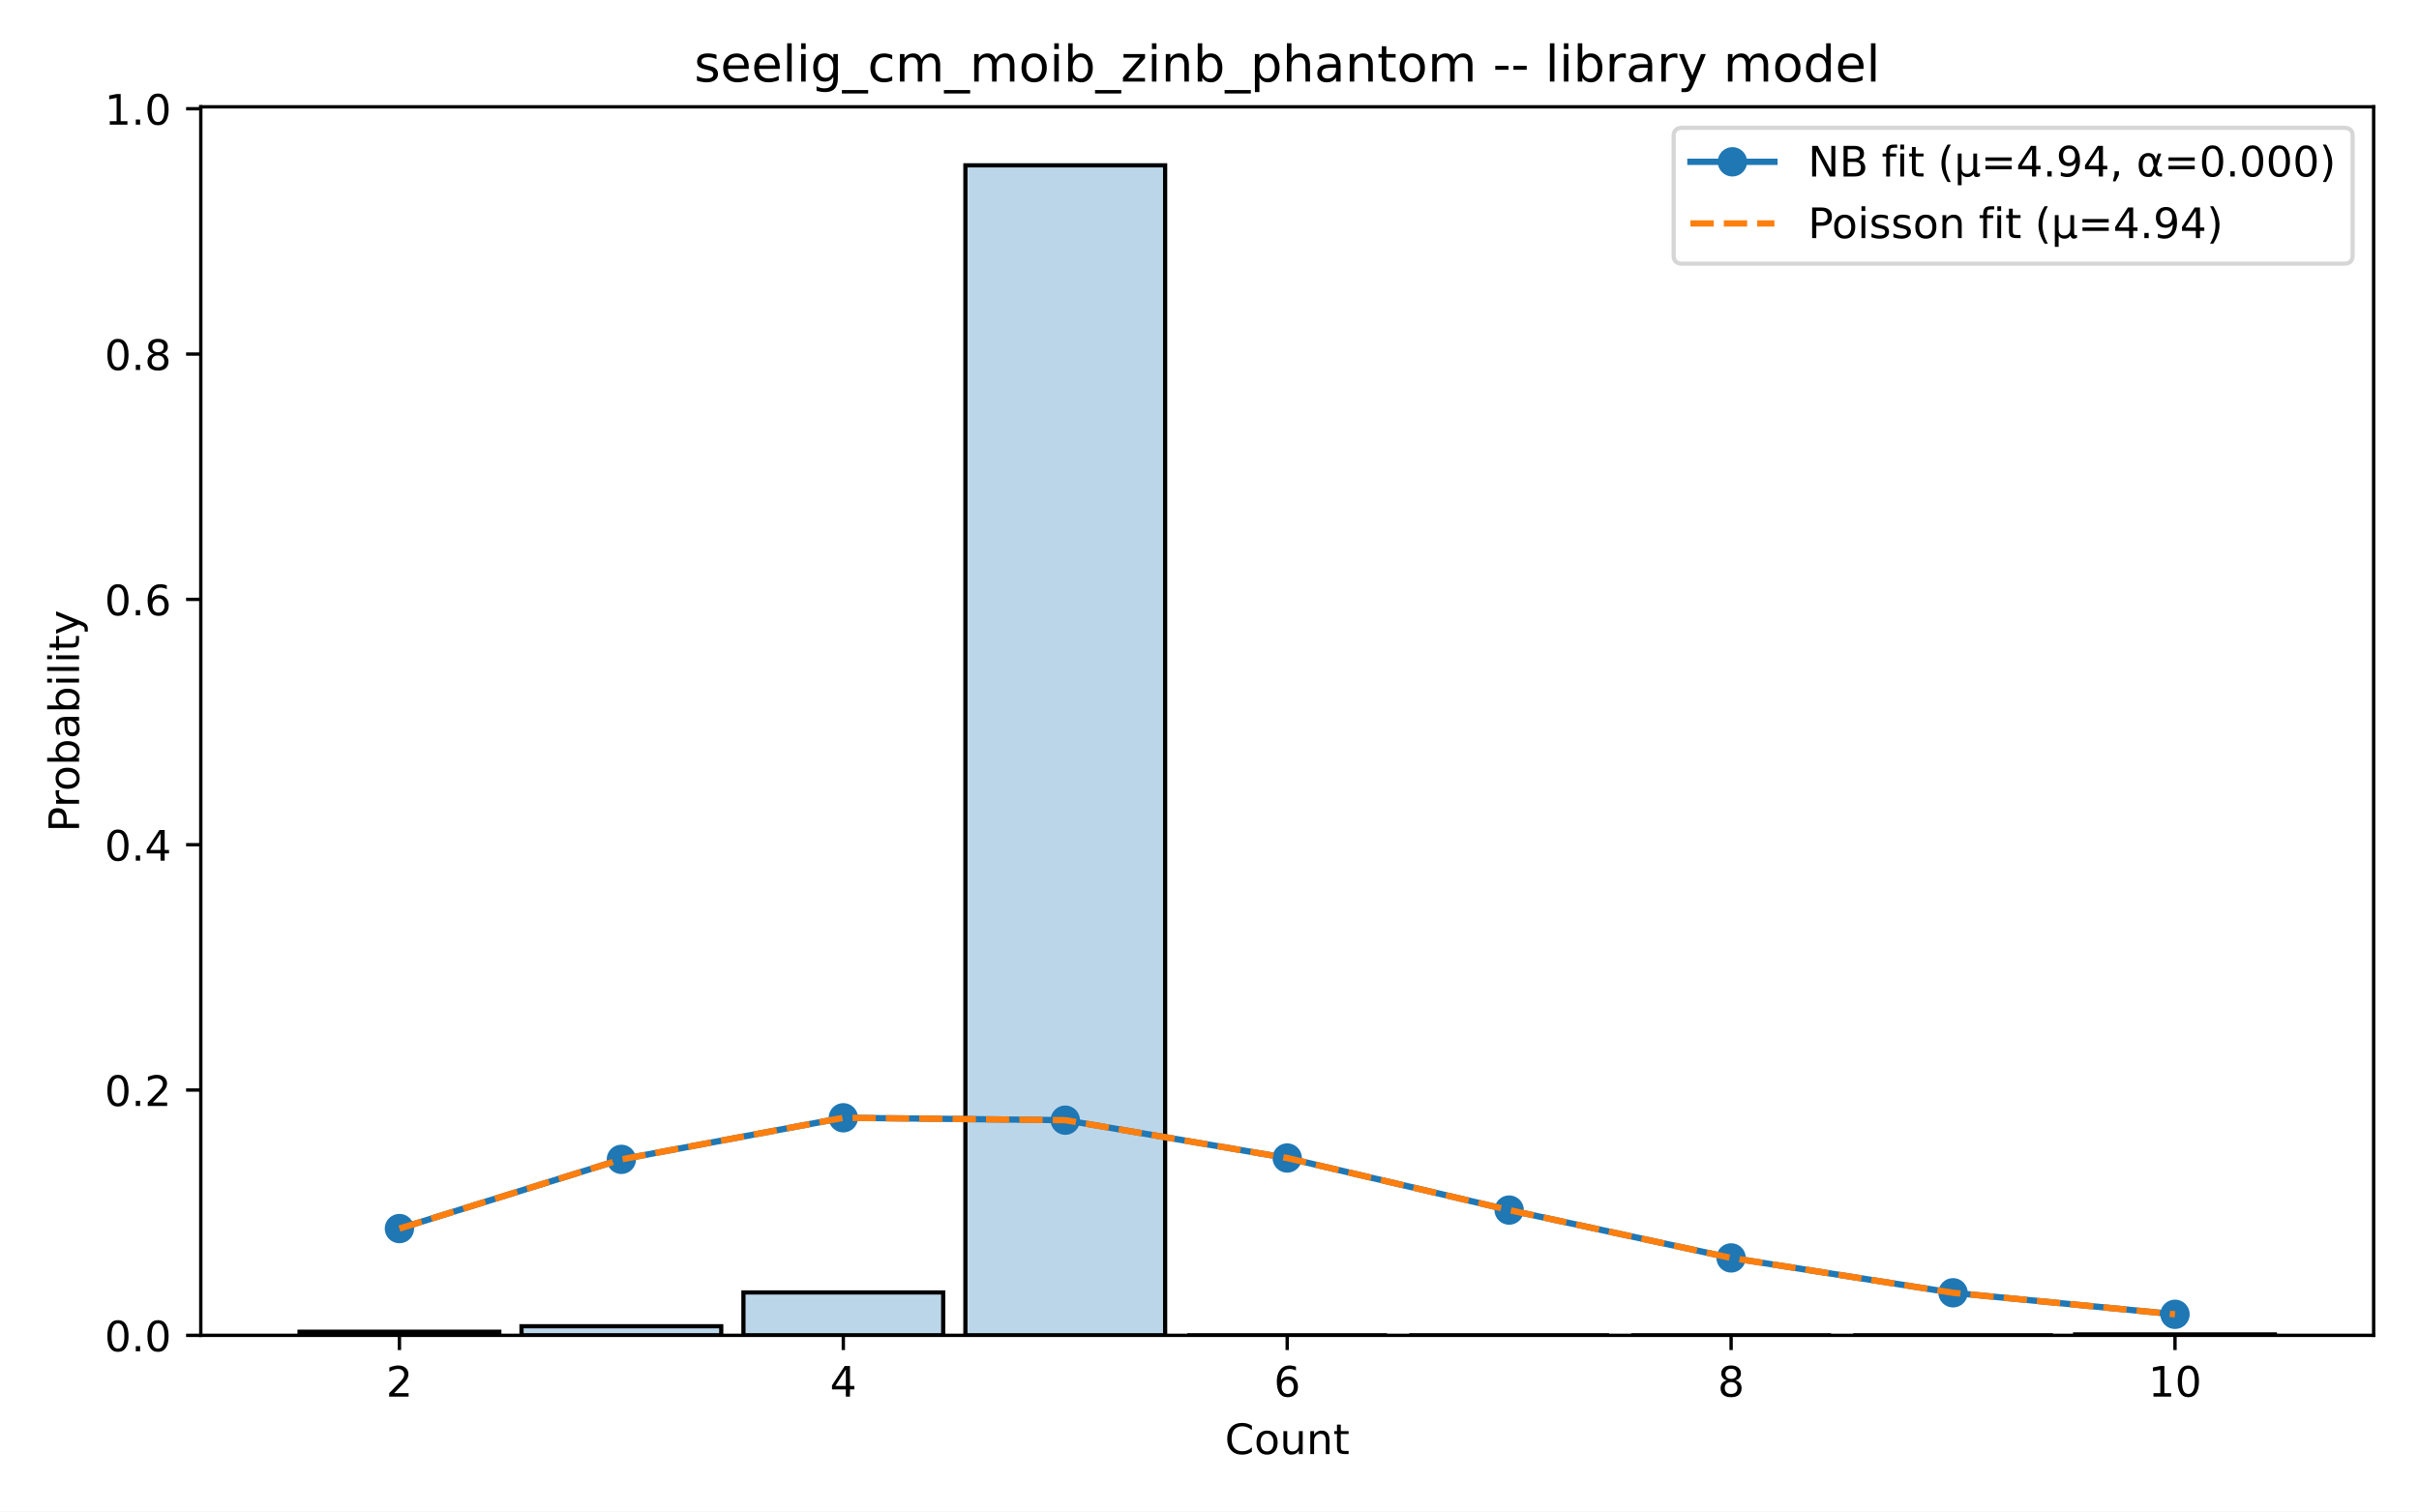
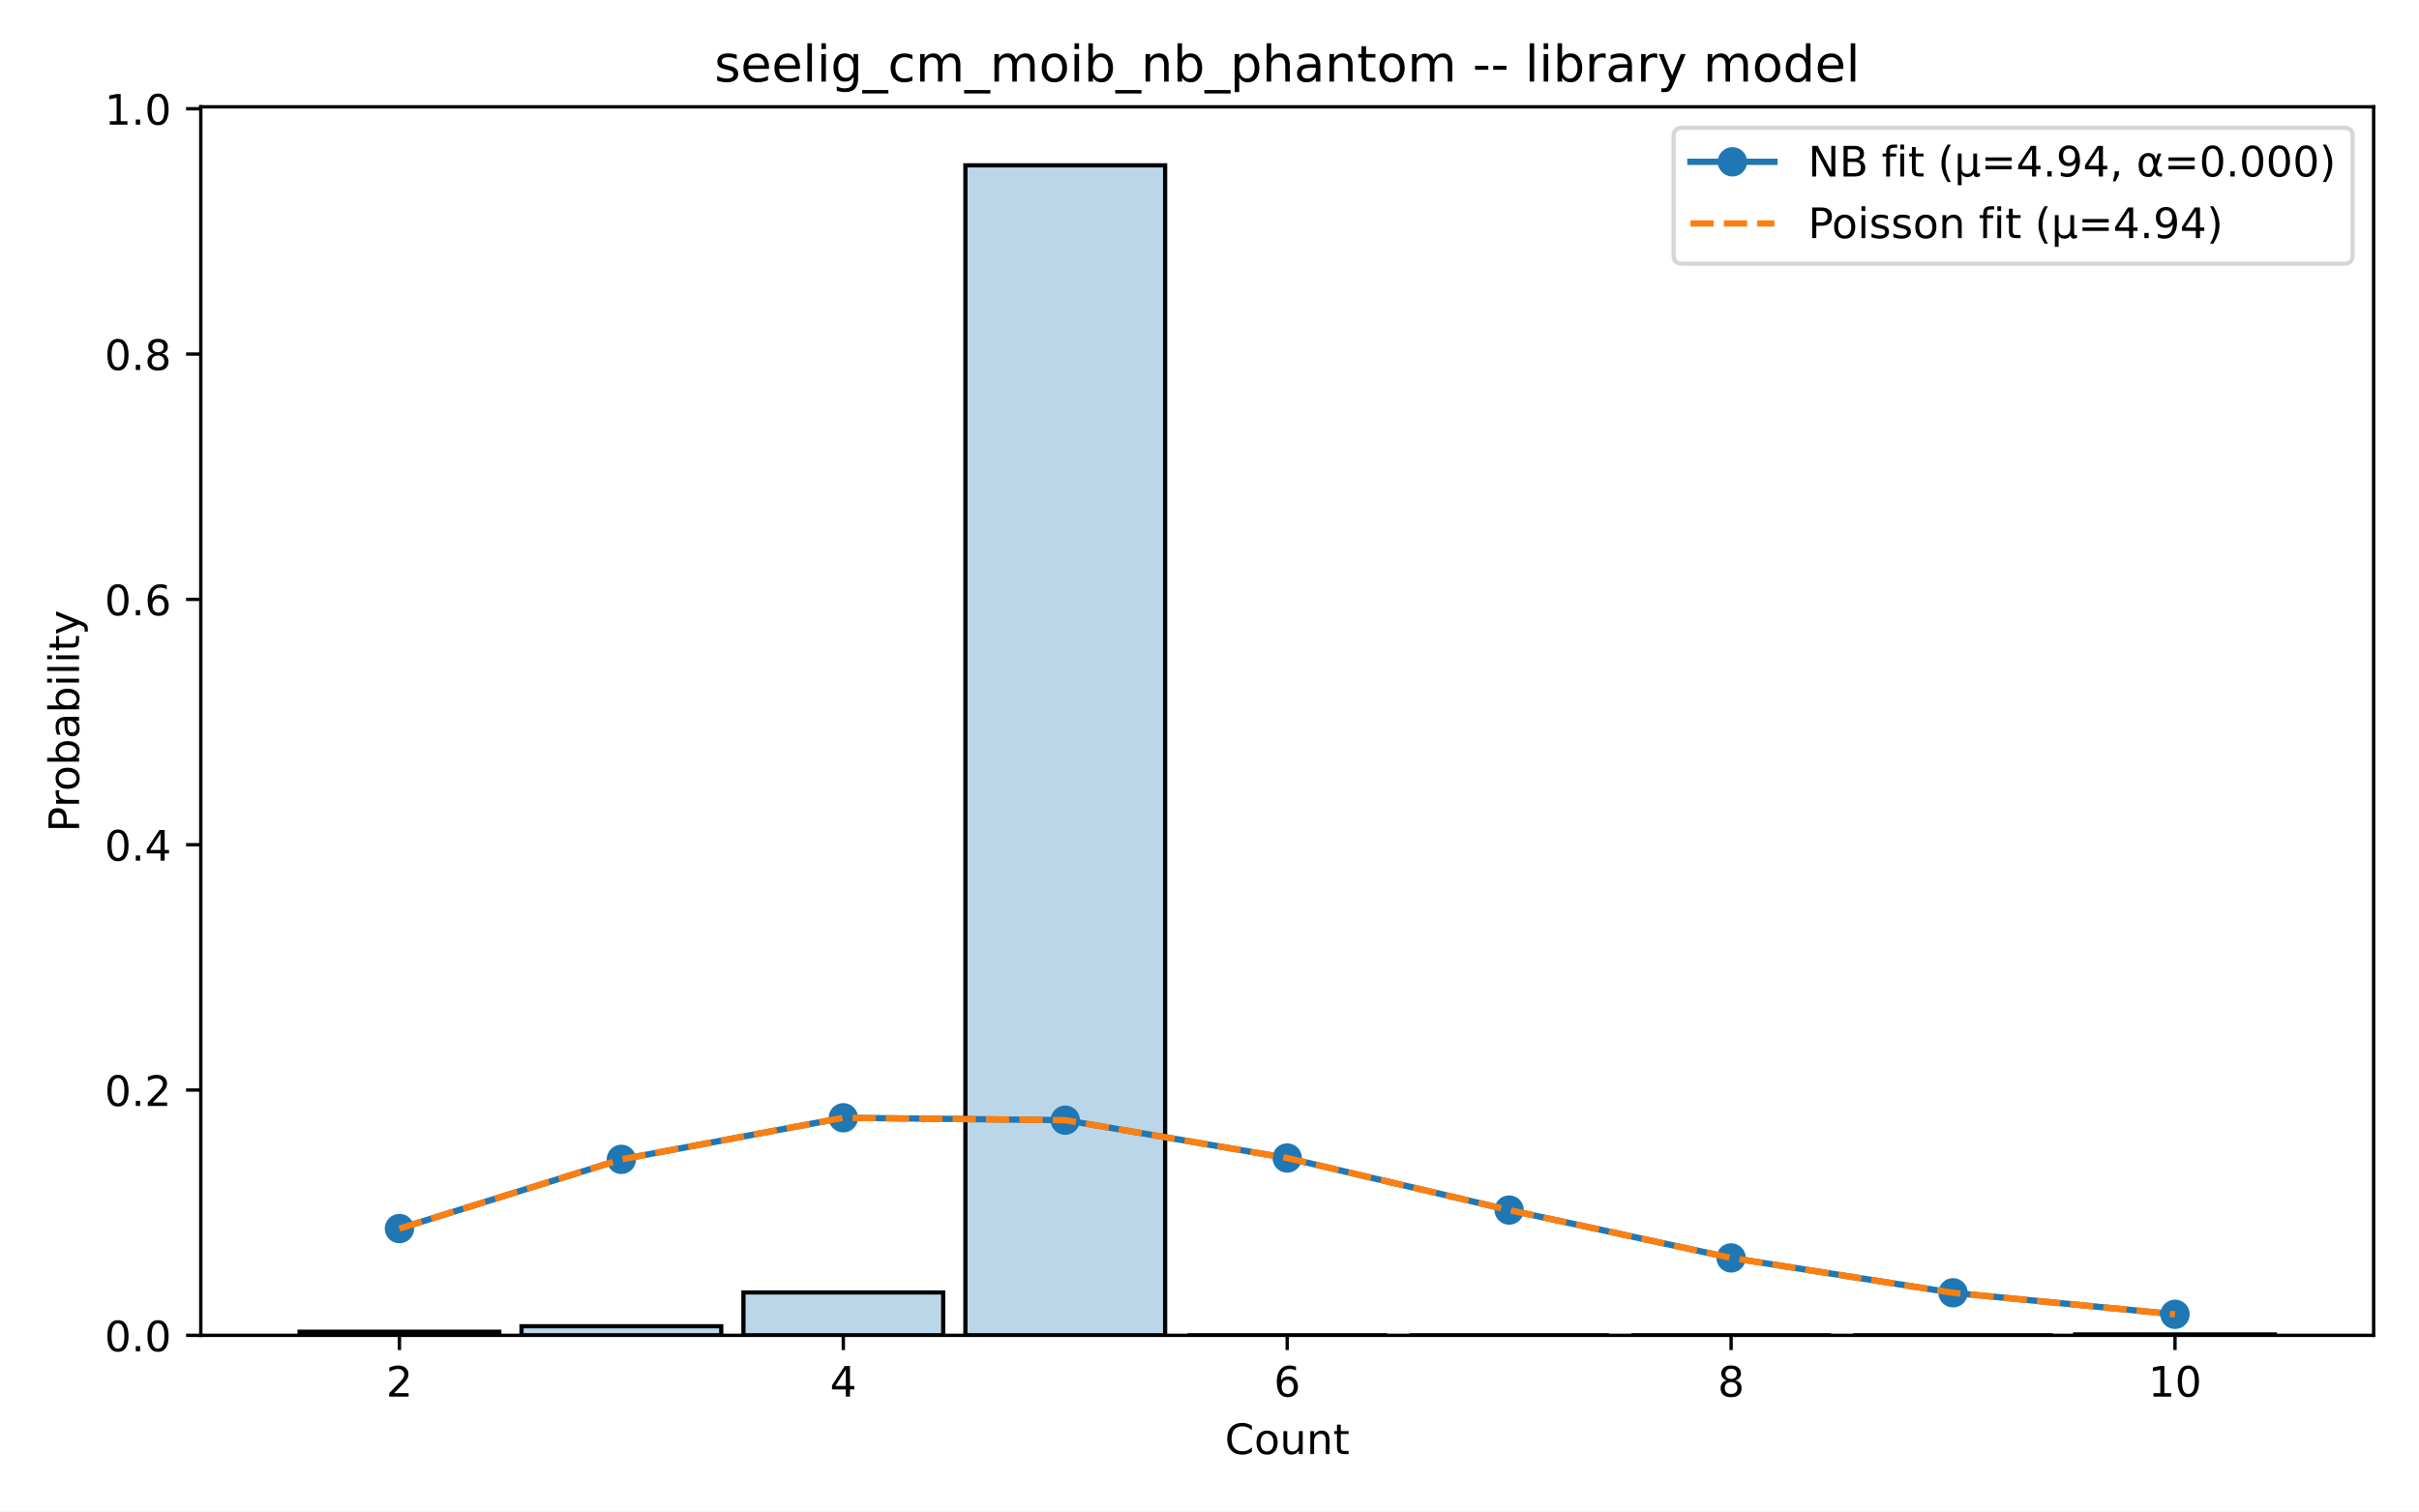
<svg xmlns="http://www.w3.org/2000/svg" xmlns:xlink="http://www.w3.org/1999/xlink" width="576pt" height="360pt" viewBox="0 0 576 360" version="1.1">
  <defs>
    <style type="text/css">*{stroke-linejoin: round; stroke-linecap: butt}</style>
  </defs>
  <g id="figure_1">
    <g id="patch_1">
      <path d="M 0 360  L 576 360  L 576 0  L 0 0  z " style="fill: #ffffff" />
    </g>
    <g id="axes_1">
      <g id="patch_2">
        <path d="M 47.81 318.04  L 565.2 318.04  L 565.2 25.44  L 47.81 25.44  z " style="fill: #ffffff" />
      </g>
      <g id="patch_3">
-         <path d="M 71.328 318.04  L 118.892 318.04  L 118.892 317.171  L 71.328 317.171  z " clip-path="url(#pa1b1b165cd)" style="fill: #1f77b4; fill-opacity: 0.3; stroke: #000000; stroke-linejoin: miter" />
+         <path d="M 71.328 318.04  L 118.892 318.04  L 118.892 317.171  L 71.328 317.171  z " clip-path="url(#pb08b24453c)" style="fill: #1f77b4; fill-opacity: 0.3; stroke: #000000; stroke-linejoin: miter" />
      </g>
      <g id="patch_4">
-         <path d="M 124.177 318.04  L 171.74 318.04  L 171.74 315.866  L 124.177 315.866  z " clip-path="url(#pa1b1b165cd)" style="fill: #1f77b4; fill-opacity: 0.3; stroke: #000000; stroke-linejoin: miter" />
+         <path d="M 124.177 318.04  L 171.74 318.04  L 171.74 315.866  L 124.177 315.866  z " clip-path="url(#pb08b24453c)" style="fill: #1f77b4; fill-opacity: 0.3; stroke: #000000; stroke-linejoin: miter" />
      </g>
      <g id="patch_5">
-         <path d="M 177.025 318.04  L 224.589 318.04  L 224.589 307.824  L 177.025 307.824  z " clip-path="url(#pa1b1b165cd)" style="fill: #1f77b4; fill-opacity: 0.3; stroke: #000000; stroke-linejoin: miter" />
+         <path d="M 177.025 318.04  L 224.589 318.04  L 224.589 307.824  L 177.025 307.824  z " clip-path="url(#pb08b24453c)" style="fill: #1f77b4; fill-opacity: 0.3; stroke: #000000; stroke-linejoin: miter" />
      </g>
      <g id="patch_6">
-         <path d="M 229.874 318.04  L 277.438 318.04  L 277.438 39.373  L 229.874 39.373  z " clip-path="url(#pa1b1b165cd)" style="fill: #1f77b4; fill-opacity: 0.3; stroke: #000000; stroke-linejoin: miter" />
+         <path d="M 229.874 318.04  L 277.438 318.04  L 277.438 39.373  L 229.874 39.373  z " clip-path="url(#pb08b24453c)" style="fill: #1f77b4; fill-opacity: 0.3; stroke: #000000; stroke-linejoin: miter" />
      </g>
      <g id="patch_7">
-         <path d="M 282.723 318.04  L 330.287 318.04  L 330.287 318.04  L 282.723 318.04  z " clip-path="url(#pa1b1b165cd)" style="fill: #1f77b4; fill-opacity: 0.3; stroke: #000000; stroke-linejoin: miter" />
+         <path d="M 282.723 318.04  L 330.287 318.04  L 330.287 318.04  L 282.723 318.04  z " clip-path="url(#pb08b24453c)" style="fill: #1f77b4; fill-opacity: 0.3; stroke: #000000; stroke-linejoin: miter" />
      </g>
      <g id="patch_8">
-         <path d="M 335.572 318.04  L 383.136 318.04  L 383.136 318.04  L 335.572 318.04  z " clip-path="url(#pa1b1b165cd)" style="fill: #1f77b4; fill-opacity: 0.3; stroke: #000000; stroke-linejoin: miter" />
+         <path d="M 335.572 318.04  L 383.136 318.04  L 383.136 318.04  L 335.572 318.04  z " clip-path="url(#pb08b24453c)" style="fill: #1f77b4; fill-opacity: 0.3; stroke: #000000; stroke-linejoin: miter" />
      </g>
      <g id="patch_9">
-         <path d="M 388.421 318.04  L 435.985 318.04  L 435.985 318.04  L 388.421 318.04  z " clip-path="url(#pa1b1b165cd)" style="fill: #1f77b4; fill-opacity: 0.3; stroke: #000000; stroke-linejoin: miter" />
+         <path d="M 388.421 318.04  L 435.985 318.04  L 435.985 318.04  L 388.421 318.04  z " clip-path="url(#pb08b24453c)" style="fill: #1f77b4; fill-opacity: 0.3; stroke: #000000; stroke-linejoin: miter" />
      </g>
      <g id="patch_10">
-         <path d="M 441.27 318.04  L 488.833 318.04  L 488.833 318.04  L 441.27 318.04  z " clip-path="url(#pa1b1b165cd)" style="fill: #1f77b4; fill-opacity: 0.3; stroke: #000000; stroke-linejoin: miter" />
+         <path d="M 441.27 318.04  L 488.833 318.04  L 488.833 318.04  L 441.27 318.04  z " clip-path="url(#pb08b24453c)" style="fill: #1f77b4; fill-opacity: 0.3; stroke: #000000; stroke-linejoin: miter" />
      </g>
      <g id="patch_11">
-         <path d="M 494.118 318.04  L 541.682 318.04  L 541.682 317.823  L 494.118 317.823  z " clip-path="url(#pa1b1b165cd)" style="fill: #1f77b4; fill-opacity: 0.3; stroke: #000000; stroke-linejoin: miter" />
+         <path d="M 494.118 318.04  L 541.682 318.04  L 541.682 317.823  L 494.118 317.823  z " clip-path="url(#pb08b24453c)" style="fill: #1f77b4; fill-opacity: 0.3; stroke: #000000; stroke-linejoin: miter" />
      </g>
      <g id="matplotlib.axis_1">
        <g id="xtick_1">
          <g id="line2d_1">
            <defs>
-               <path id="mb23d0f5ed1" d="M 0 0  L 0 3.5  " style="stroke: #000000; stroke-width: 0.8" />
+               <path id="mc998998491" d="M 0 0  L 0 3.5  " style="stroke: #000000; stroke-width: 0.8" />
            </defs>
            <g>
-               <use xlink:href="#mb23d0f5ed1" x="95.11" y="318.04" style="stroke: #000000; stroke-width: 0.8" />
+               <use xlink:href="#mc998998491" x="95.11" y="318.04" style="stroke: #000000; stroke-width: 0.8" />
            </g>
          </g>
          <g id="text_1">
            <text style="font-size: 10px; font-family: 'DejaVu Sans', 'Bitstream Vera Sans', 'Computer Modern Sans Serif', 'Lucida Grande', 'Verdana', 'Geneva', 'Lucid', 'Arial', 'Helvetica', 'Avant Garde', sans-serif; text-anchor: middle" x="95.11" y="332.638" transform="rotate(-0 95.1097 332.6384)">2</text>
          </g>
        </g>
        <g id="xtick_2">
          <g id="line2d_2">
            <g>
-               <use xlink:href="#mb23d0f5ed1" x="200.807" y="318.04" style="stroke: #000000; stroke-width: 0.8" />
+               <use xlink:href="#mc998998491" x="200.807" y="318.04" style="stroke: #000000; stroke-width: 0.8" />
            </g>
          </g>
          <g id="text_2">
            <text style="font-size: 10px; font-family: 'DejaVu Sans', 'Bitstream Vera Sans', 'Computer Modern Sans Serif', 'Lucida Grande', 'Verdana', 'Geneva', 'Lucid', 'Arial', 'Helvetica', 'Avant Garde', sans-serif; text-anchor: middle" x="200.807" y="332.638" transform="rotate(-0 200.8073 332.6384)">4</text>
          </g>
        </g>
        <g id="xtick_3">
          <g id="line2d_3">
            <g>
-               <use xlink:href="#mb23d0f5ed1" x="306.505" y="318.04" style="stroke: #000000; stroke-width: 0.8" />
+               <use xlink:href="#mc998998491" x="306.505" y="318.04" style="stroke: #000000; stroke-width: 0.8" />
            </g>
          </g>
          <g id="text_3">
            <text style="font-size: 10px; font-family: 'DejaVu Sans', 'Bitstream Vera Sans', 'Computer Modern Sans Serif', 'Lucida Grande', 'Verdana', 'Geneva', 'Lucid', 'Arial', 'Helvetica', 'Avant Garde', sans-serif; text-anchor: middle" x="306.505" y="332.638" transform="rotate(-0 306.505 332.6384)">6</text>
          </g>
        </g>
        <g id="xtick_4">
          <g id="line2d_4">
            <g>
-               <use xlink:href="#mb23d0f5ed1" x="412.203" y="318.04" style="stroke: #000000; stroke-width: 0.8" />
+               <use xlink:href="#mc998998491" x="412.203" y="318.04" style="stroke: #000000; stroke-width: 0.8" />
            </g>
          </g>
          <g id="text_4">
            <text style="font-size: 10px; font-family: 'DejaVu Sans', 'Bitstream Vera Sans', 'Computer Modern Sans Serif', 'Lucida Grande', 'Verdana', 'Geneva', 'Lucid', 'Arial', 'Helvetica', 'Avant Garde', sans-serif; text-anchor: middle" x="412.203" y="332.638" transform="rotate(-0 412.2027 332.6384)">8</text>
          </g>
        </g>
        <g id="xtick_5">
          <g id="line2d_5">
            <g>
-               <use xlink:href="#mb23d0f5ed1" x="517.9" y="318.04" style="stroke: #000000; stroke-width: 0.8" />
+               <use xlink:href="#mc998998491" x="517.9" y="318.04" style="stroke: #000000; stroke-width: 0.8" />
            </g>
          </g>
          <g id="text_5">
            <text style="font-size: 10px; font-family: 'DejaVu Sans', 'Bitstream Vera Sans', 'Computer Modern Sans Serif', 'Lucida Grande', 'Verdana', 'Geneva', 'Lucid', 'Arial', 'Helvetica', 'Avant Garde', sans-serif; text-anchor: middle" x="517.9" y="332.638" transform="rotate(-0 517.9003 332.6384)">10</text>
          </g>
        </g>
        <g id="text_6">
          <text style="font-size: 10px; font-family: 'DejaVu Sans', 'Bitstream Vera Sans', 'Computer Modern Sans Serif', 'Lucida Grande', 'Verdana', 'Geneva', 'Lucid', 'Arial', 'Helvetica', 'Avant Garde', sans-serif; text-anchor: middle" x="306.505" y="346.317" transform="rotate(-0 306.505 346.3166)">Count</text>
        </g>
      </g>
      <g id="matplotlib.axis_2">
        <g id="ytick_1">
          <g id="line2d_6">
            <defs>
-               <path id="mbb73ddd48d" d="M 0 0  L -3.5 0  " style="stroke: #000000; stroke-width: 0.8" />
+               <path id="m088de76b7a" d="M 0 0  L -3.5 0  " style="stroke: #000000; stroke-width: 0.8" />
            </defs>
            <g>
-               <use xlink:href="#mbb73ddd48d" x="47.81" y="318.04" style="stroke: #000000; stroke-width: 0.8" />
+               <use xlink:href="#m088de76b7a" x="47.81" y="318.04" style="stroke: #000000; stroke-width: 0.8" />
            </g>
          </g>
          <g id="text_7">
            <text style="font-size: 10px; font-family: 'DejaVu Sans', 'Bitstream Vera Sans', 'Computer Modern Sans Serif', 'Lucida Grande', 'Verdana', 'Geneva', 'Lucid', 'Arial', 'Helvetica', 'Avant Garde', sans-serif; text-anchor: end" x="40.81" y="321.839" transform="rotate(-0 40.81 321.8392)">0.0</text>
          </g>
        </g>
        <g id="ytick_2">
          <g id="line2d_7">
            <g>
-               <use xlink:href="#mbb73ddd48d" x="47.81" y="259.611" style="stroke: #000000; stroke-width: 0.8" />
+               <use xlink:href="#m088de76b7a" x="47.81" y="259.611" style="stroke: #000000; stroke-width: 0.8" />
            </g>
          </g>
          <g id="text_8">
            <text style="font-size: 10px; font-family: 'DejaVu Sans', 'Bitstream Vera Sans', 'Computer Modern Sans Serif', 'Lucida Grande', 'Verdana', 'Geneva', 'Lucid', 'Arial', 'Helvetica', 'Avant Garde', sans-serif; text-anchor: end" x="40.81" y="263.411" transform="rotate(-0 40.81 263.4105)">0.2</text>
          </g>
        </g>
        <g id="ytick_3">
          <g id="line2d_8">
            <g>
-               <use xlink:href="#mbb73ddd48d" x="47.81" y="201.183" style="stroke: #000000; stroke-width: 0.8" />
+               <use xlink:href="#m088de76b7a" x="47.81" y="201.183" style="stroke: #000000; stroke-width: 0.8" />
            </g>
          </g>
          <g id="text_9">
            <text style="font-size: 10px; font-family: 'DejaVu Sans', 'Bitstream Vera Sans', 'Computer Modern Sans Serif', 'Lucida Grande', 'Verdana', 'Geneva', 'Lucid', 'Arial', 'Helvetica', 'Avant Garde', sans-serif; text-anchor: end" x="40.81" y="204.982" transform="rotate(-0 40.81 204.9818)">0.4</text>
          </g>
        </g>
        <g id="ytick_4">
          <g id="line2d_9">
            <g>
-               <use xlink:href="#mbb73ddd48d" x="47.81" y="142.754" style="stroke: #000000; stroke-width: 0.8" />
+               <use xlink:href="#m088de76b7a" x="47.81" y="142.754" style="stroke: #000000; stroke-width: 0.8" />
            </g>
          </g>
          <g id="text_10">
            <text style="font-size: 10px; font-family: 'DejaVu Sans', 'Bitstream Vera Sans', 'Computer Modern Sans Serif', 'Lucida Grande', 'Verdana', 'Geneva', 'Lucid', 'Arial', 'Helvetica', 'Avant Garde', sans-serif; text-anchor: end" x="40.81" y="146.553" transform="rotate(-0 40.81 146.5531)">0.6</text>
          </g>
        </g>
        <g id="ytick_5">
          <g id="line2d_10">
            <g>
-               <use xlink:href="#mbb73ddd48d" x="47.81" y="84.325" style="stroke: #000000; stroke-width: 0.8" />
+               <use xlink:href="#m088de76b7a" x="47.81" y="84.325" style="stroke: #000000; stroke-width: 0.8" />
            </g>
          </g>
          <g id="text_11">
            <text style="font-size: 10px; font-family: 'DejaVu Sans', 'Bitstream Vera Sans', 'Computer Modern Sans Serif', 'Lucida Grande', 'Verdana', 'Geneva', 'Lucid', 'Arial', 'Helvetica', 'Avant Garde', sans-serif; text-anchor: end" x="40.81" y="88.124" transform="rotate(-0 40.81 88.1244)">0.8</text>
          </g>
        </g>
        <g id="ytick_6">
          <g id="line2d_11">
            <g>
-               <use xlink:href="#mbb73ddd48d" x="47.81" y="25.896" style="stroke: #000000; stroke-width: 0.8" />
+               <use xlink:href="#m088de76b7a" x="47.81" y="25.896" style="stroke: #000000; stroke-width: 0.8" />
            </g>
          </g>
          <g id="text_12">
            <text style="font-size: 10px; font-family: 'DejaVu Sans', 'Bitstream Vera Sans', 'Computer Modern Sans Serif', 'Lucida Grande', 'Verdana', 'Geneva', 'Lucid', 'Arial', 'Helvetica', 'Avant Garde', sans-serif; text-anchor: end" x="40.81" y="29.696" transform="rotate(-0 40.81 29.69569)">1.0</text>
          </g>
        </g>
        <g id="text_13">
          <text style="font-size: 10px; font-family: 'DejaVu Sans', 'Bitstream Vera Sans', 'Computer Modern Sans Serif', 'Lucida Grande', 'Verdana', 'Geneva', 'Lucid', 'Arial', 'Helvetica', 'Avant Garde', sans-serif; text-anchor: middle" x="18.827" y="171.74" transform="rotate(-90 18.82719 171.74)">Probability</text>
        </g>
      </g>
      <g id="line2d_12">
-         <path d="M 95.11 292.611  L 147.959 276.125  L 200.807 266.223  L 253.656 266.794  L 306.505 275.805  L 359.354 288.205  L 412.203 299.598  L 465.051 307.907  L 517.9 313.029  " clip-path="url(#pa1b1b165cd)" style="fill: none; stroke: #1f77b4; stroke-width: 1.5; stroke-linecap: square" />
+         <path d="M 95.11 292.611  L 147.959 276.125  L 200.807 266.223  L 253.656 266.794  L 306.505 275.805  L 359.354 288.205  L 412.203 299.598  L 465.051 307.907  L 517.9 313.029  " clip-path="url(#pb08b24453c)" style="fill: none; stroke: #1f77b4; stroke-width: 1.5; stroke-linecap: square" />
        <defs>
-           <path id="m990a843ed1" d="M 0 3  C 0.796 3 1.559 2.684 2.121 2.121  C 2.684 1.559 3 0.796 3 0  C 3 -0.796 2.684 -1.559 2.121 -2.121  C 1.559 -2.684 0.796 -3 0 -3  C -0.796 -3 -1.559 -2.684 -2.121 -2.121  C -2.684 -1.559 -3 -0.796 -3 0  C -3 0.796 -2.684 1.559 -2.121 2.121  C -1.559 2.684 -0.796 3 0 3  z " style="stroke: #1f77b4" />
+           <path id="mf380dc9592" d="M 0 3  C 0.796 3 1.559 2.684 2.121 2.121  C 2.684 1.559 3 0.796 3 0  C 3 -0.796 2.684 -1.559 2.121 -2.121  C 1.559 -2.684 0.796 -3 0 -3  C -0.796 -3 -1.559 -2.684 -2.121 -2.121  C -2.684 -1.559 -3 -0.796 -3 0  C -3 0.796 -2.684 1.559 -2.121 2.121  C -1.559 2.684 -0.796 3 0 3  z " style="stroke: #1f77b4" />
        </defs>
-         <g clip-path="url(#pa1b1b165cd)">
-           <use xlink:href="#m990a843ed1" x="95.11" y="292.611" style="fill: #1f77b4; stroke: #1f77b4" />
-           <use xlink:href="#m990a843ed1" x="147.959" y="276.125" style="fill: #1f77b4; stroke: #1f77b4" />
-           <use xlink:href="#m990a843ed1" x="200.807" y="266.223" style="fill: #1f77b4; stroke: #1f77b4" />
-           <use xlink:href="#m990a843ed1" x="253.656" y="266.794" style="fill: #1f77b4; stroke: #1f77b4" />
-           <use xlink:href="#m990a843ed1" x="306.505" y="275.805" style="fill: #1f77b4; stroke: #1f77b4" />
-           <use xlink:href="#m990a843ed1" x="359.354" y="288.205" style="fill: #1f77b4; stroke: #1f77b4" />
-           <use xlink:href="#m990a843ed1" x="412.203" y="299.598" style="fill: #1f77b4; stroke: #1f77b4" />
-           <use xlink:href="#m990a843ed1" x="465.051" y="307.907" style="fill: #1f77b4; stroke: #1f77b4" />
-           <use xlink:href="#m990a843ed1" x="517.9" y="313.029" style="fill: #1f77b4; stroke: #1f77b4" />
+         <g clip-path="url(#pb08b24453c)">
+           <use xlink:href="#mf380dc9592" x="95.11" y="292.611" style="fill: #1f77b4; stroke: #1f77b4" />
+           <use xlink:href="#mf380dc9592" x="147.959" y="276.125" style="fill: #1f77b4; stroke: #1f77b4" />
+           <use xlink:href="#mf380dc9592" x="200.807" y="266.223" style="fill: #1f77b4; stroke: #1f77b4" />
+           <use xlink:href="#mf380dc9592" x="253.656" y="266.794" style="fill: #1f77b4; stroke: #1f77b4" />
+           <use xlink:href="#mf380dc9592" x="306.505" y="275.805" style="fill: #1f77b4; stroke: #1f77b4" />
+           <use xlink:href="#mf380dc9592" x="359.354" y="288.205" style="fill: #1f77b4; stroke: #1f77b4" />
+           <use xlink:href="#mf380dc9592" x="412.203" y="299.598" style="fill: #1f77b4; stroke: #1f77b4" />
+           <use xlink:href="#mf380dc9592" x="465.051" y="307.907" style="fill: #1f77b4; stroke: #1f77b4" />
+           <use xlink:href="#mf380dc9592" x="517.9" y="313.029" style="fill: #1f77b4; stroke: #1f77b4" />
        </g>
      </g>
      <g id="line2d_13">
-         <path d="M 95.11 292.611  L 147.959 276.125  L 200.807 266.223  L 253.656 266.794  L 306.505 275.805  L 359.354 288.205  L 412.203 299.598  L 465.051 307.907  L 517.9 313.029  " clip-path="url(#pa1b1b165cd)" style="fill: none; stroke-dasharray: 5.55,2.4; stroke-dashoffset: 0; stroke: #ff7f0e; stroke-width: 1.5" />
+         <path d="M 95.11 292.611  L 147.959 276.125  L 200.807 266.223  L 253.656 266.794  L 306.505 275.805  L 359.354 288.205  L 412.203 299.598  L 465.051 307.907  L 517.9 313.029  " clip-path="url(#pb08b24453c)" style="fill: none; stroke-dasharray: 5.55,2.4; stroke-dashoffset: 0; stroke: #ff7f0e; stroke-width: 1.5" />
      </g>
      <g id="patch_12">
        <path d="M 47.81 318.04  L 47.81 25.44  " style="fill: none; stroke: #000000; stroke-width: 0.8; stroke-linejoin: miter; stroke-linecap: square" />
      </g>
      <g id="patch_13">
        <path d="M 565.2 318.04  L 565.2 25.44  " style="fill: none; stroke: #000000; stroke-width: 0.8; stroke-linejoin: miter; stroke-linecap: square" />
      </g>
      <g id="patch_14">
        <path d="M 47.81 318.04  L 565.2 318.04  " style="fill: none; stroke: #000000; stroke-width: 0.8; stroke-linejoin: miter; stroke-linecap: square" />
      </g>
      <g id="patch_15">
        <path d="M 47.81 25.44  L 565.2 25.44  " style="fill: none; stroke: #000000; stroke-width: 0.8; stroke-linejoin: miter; stroke-linecap: square" />
      </g>
      <g id="text_14">
-         <text style="font-size: 12px; font-family: 'DejaVu Sans', 'Bitstream Vera Sans', 'Computer Modern Sans Serif', 'Lucida Grande', 'Verdana', 'Geneva', 'Lucid', 'Arial', 'Helvetica', 'Avant Garde', sans-serif; text-anchor: middle" x="306.505" y="19.44" transform="rotate(-0 306.505 19.44)">seelig_cm_moib_zinb_phantom -- library model</text>
+         <text style="font-size: 12px; font-family: 'DejaVu Sans', 'Bitstream Vera Sans', 'Computer Modern Sans Serif', 'Lucida Grande', 'Verdana', 'Geneva', 'Lucid', 'Arial', 'Helvetica', 'Avant Garde', sans-serif; text-anchor: middle" x="306.505" y="19.44" transform="rotate(-0 306.505 19.44)">seelig_cm_moib_nb_phantom -- library model</text>
      </g>
      <g id="legend_1">
        <g id="patch_16">
          <path d="M 400.516 62.796  L 558.2 62.796  Q 560.2 62.796 560.2 60.796  L 560.2 32.44  Q 560.2 30.44 558.2 30.44  L 400.516 30.44  Q 398.516 30.44 398.516 32.44  L 398.516 60.796  Q 398.516 62.796 400.516 62.796  z " style="fill: #ffffff; opacity: 0.8; stroke: #cccccc; stroke-linejoin: miter" />
        </g>
        <g id="line2d_14">
          <path d="M 402.516 38.538  L 412.516 38.538  L 422.516 38.538  " style="fill: none; stroke: #1f77b4; stroke-width: 1.5; stroke-linecap: square" />
          <g>
-             <use xlink:href="#m990a843ed1" x="412.516" y="38.538" style="fill: #1f77b4; stroke: #1f77b4" />
+             <use xlink:href="#mf380dc9592" x="412.516" y="38.538" style="fill: #1f77b4; stroke: #1f77b4" />
          </g>
        </g>
        <g id="text_15">
          <text style="font-size: 10px; font-family: 'DejaVu Sans', 'Bitstream Vera Sans', 'Computer Modern Sans Serif', 'Lucida Grande', 'Verdana', 'Geneva', 'Lucid', 'Arial', 'Helvetica', 'Avant Garde', sans-serif; text-anchor: start" x="430.516" y="42.038" transform="rotate(-0 430.5156 42.03844)">NB fit (μ=4.94, α=0.000)</text>
        </g>
        <g id="line2d_15">
          <path d="M 402.516 53.217  L 412.516 53.217  L 422.516 53.217  " style="fill: none; stroke-dasharray: 5.55,2.4; stroke-dashoffset: 0; stroke: #ff7f0e; stroke-width: 1.5" />
        </g>
        <g id="text_16">
          <text style="font-size: 10px; font-family: 'DejaVu Sans', 'Bitstream Vera Sans', 'Computer Modern Sans Serif', 'Lucida Grande', 'Verdana', 'Geneva', 'Lucid', 'Arial', 'Helvetica', 'Avant Garde', sans-serif; text-anchor: start" x="430.516" y="56.717" transform="rotate(-0 430.5156 56.71656)">Poisson fit (μ=4.94)</text>
        </g>
      </g>
    </g>
  </g>
  <defs>
-     <clipPath id="pa1b1b165cd">
+     <clipPath id="pb08b24453c">
      <rect x="47.81" y="25.44" width="517.39" height="292.6" />
    </clipPath>
  </defs>
</svg>
